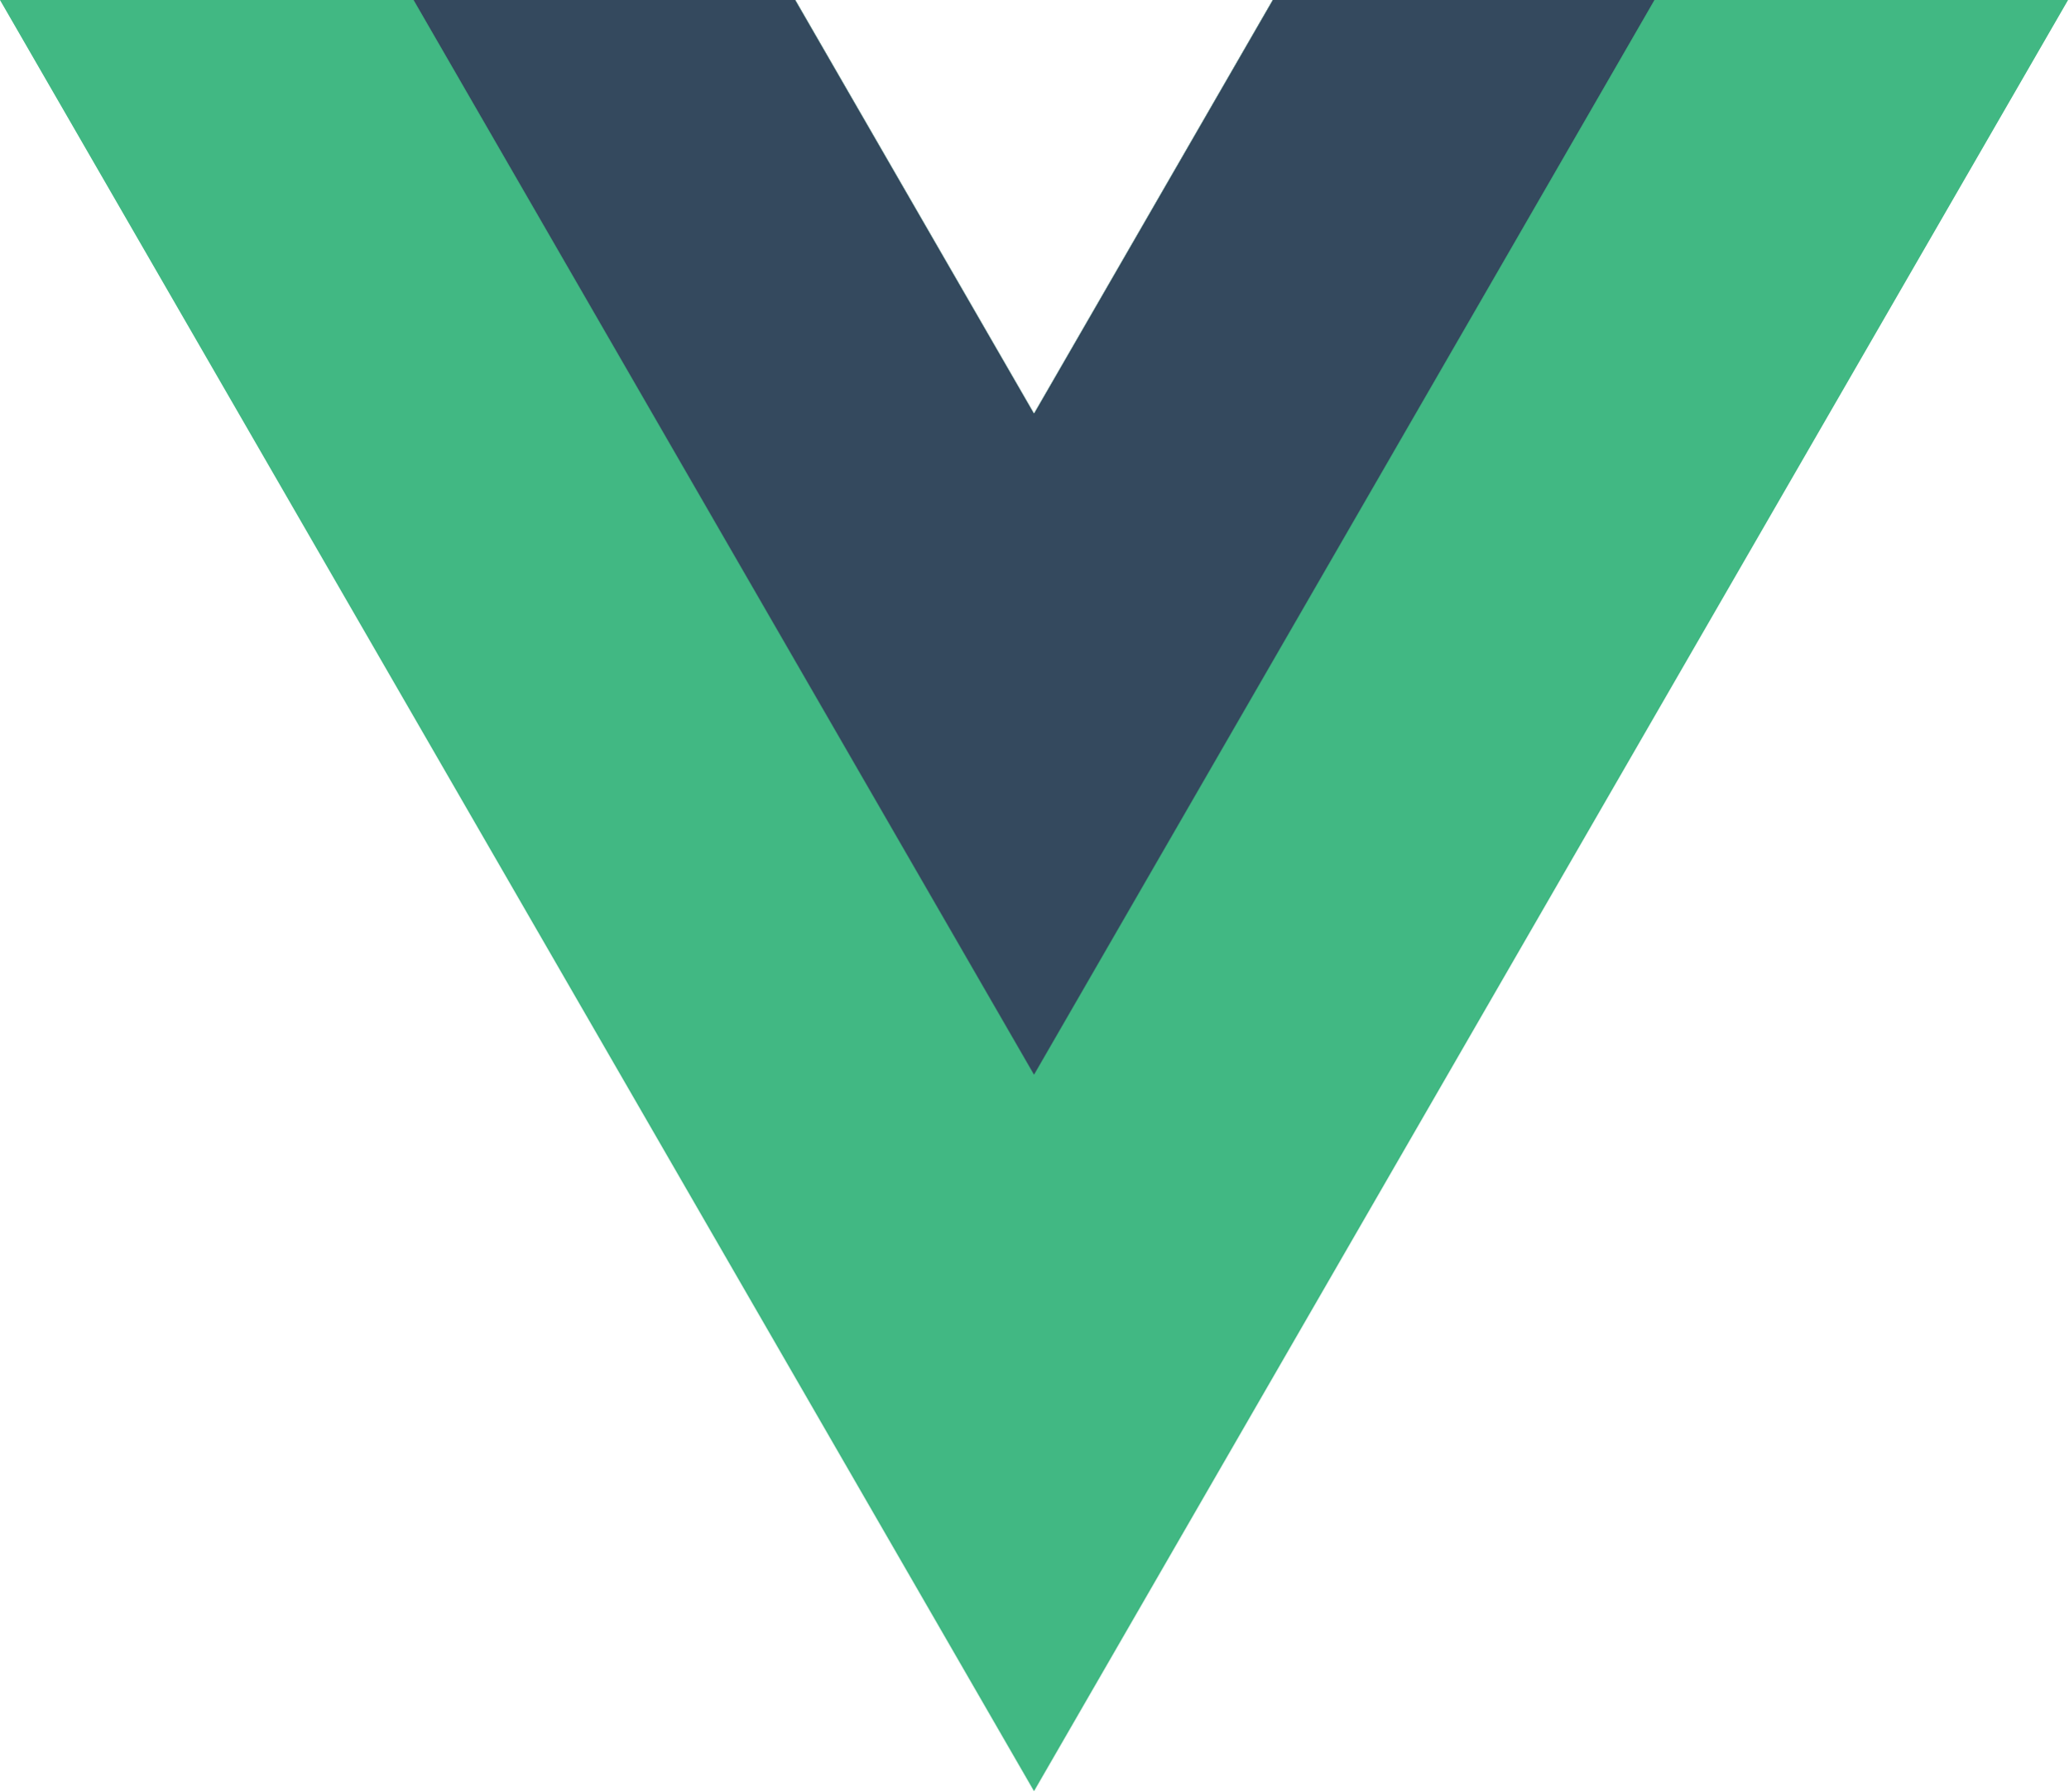
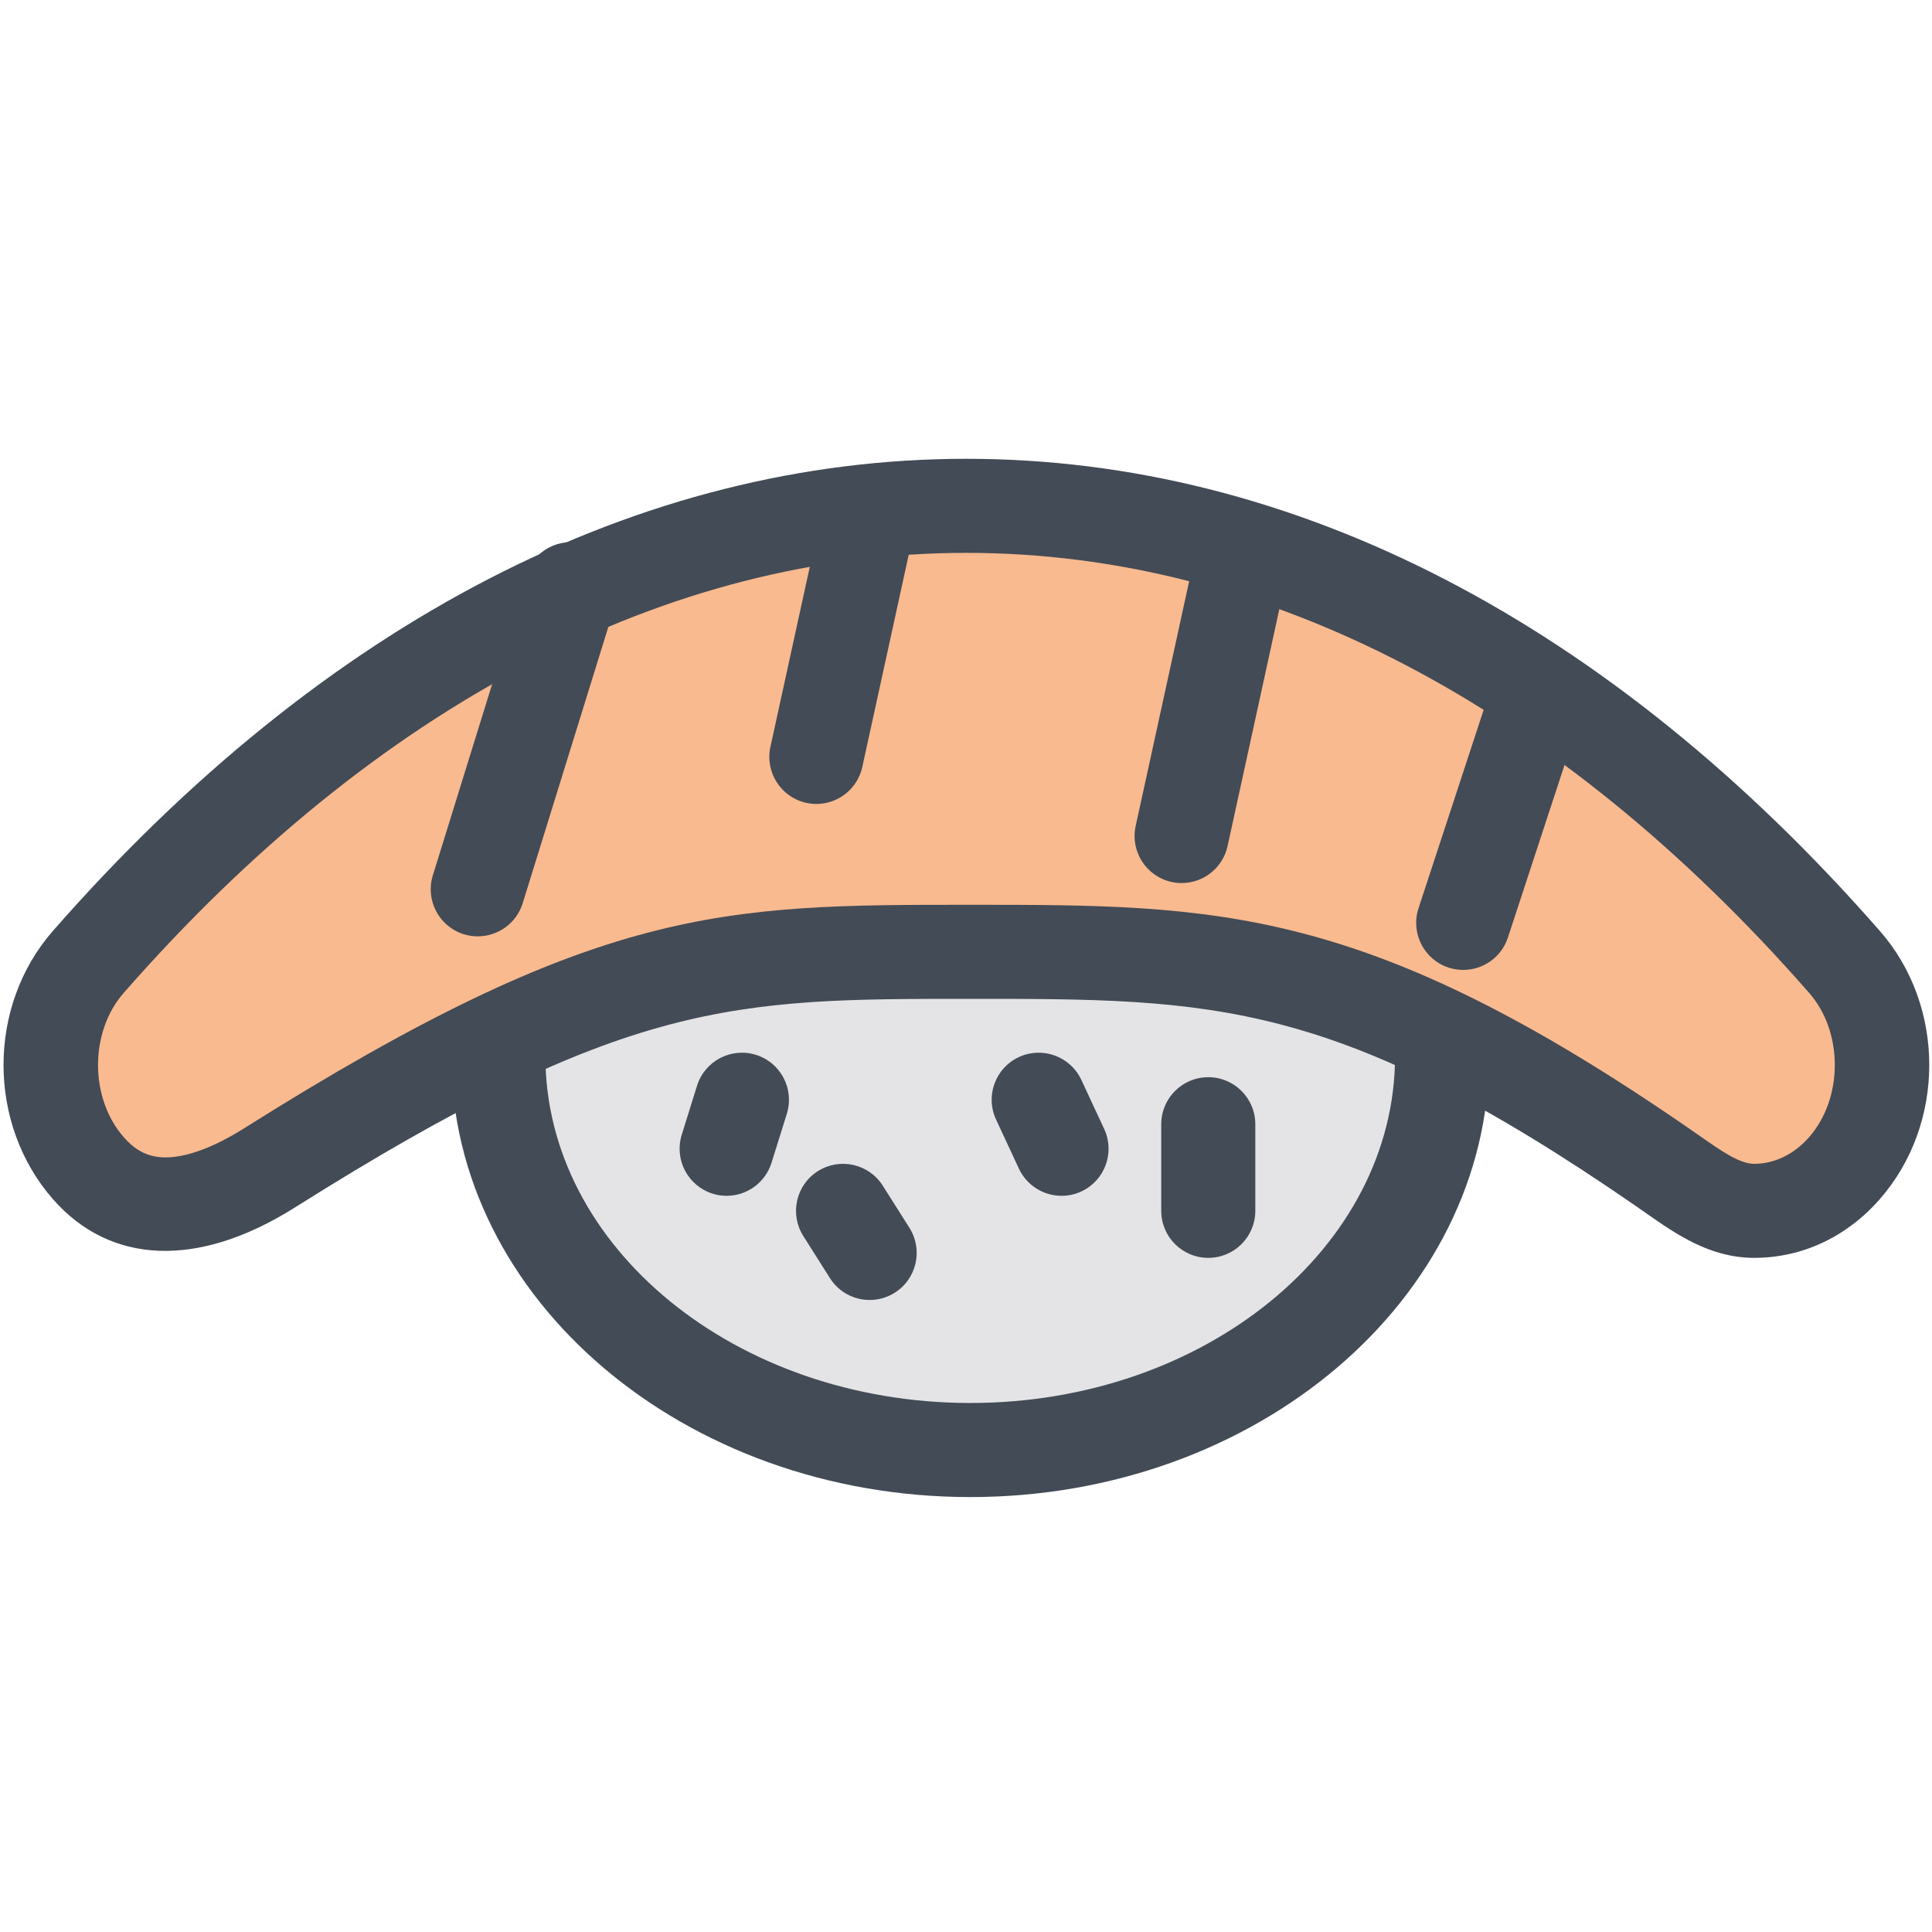
- <svg xmlns="http://www.w3.org/2000/svg" viewBox="0 0 261.76 226.69">
-   <path d="M161.096.001l-30.225 52.351L100.647.001H-.005l130.877 226.688L261.749.001z" fill="#41b883" />
-   <path d="M161.096.001l-30.225 52.351L100.647.001H52.346l78.526 136.01L209.398.001z" fill="#34495e" />
+ <svg xmlns="http://www.w3.org/2000/svg" enable-background="new 0 0 91 91" height="91px" id="Layer_1" version="1.1" viewBox="0 0 91 91" width="91px" xml:space="preserve">
+   <g>
+     <g>
+       <ellipse cx="46.152" cy="48.096" fill="#E4E4E6" rx="21.771" ry="20.356" />
+       <g>
+         <path d="M45.704,70.514c-13.48,0-24.446-9.318-24.446-20.773c0-1.223,0.992-2.215,2.216-2.215     c1.223,0,2.215,0.992,2.215,2.215c0,9.011,8.979,16.342,20.016,16.342c11.03,0,20.004-7.331,20.004-16.342     c0-1.223,0.992-2.215,2.215-2.215s2.215,0.992,2.215,2.215C70.138,61.195,59.177,70.514,45.704,70.514z" fill="#434B56" />
+         <g>
+           <path d="M82.623,57.032c-1.543,0-2.839-1.033-4.26-2.012C63.625,44.832,57.184,44.832,45.7,44.832      c-11.481,0-16.849,0-33.023,10.188c-2.917,1.833-6.167,2.684-8.514,0.004c-2.352-2.687-2.354-7.036,0-9.72      c12.312-14.053,26.613-21.479,41.356-21.479c14.747,0,29.049,7.426,41.358,21.479c2.356,2.684,2.353,7.033,0,9.72      C85.704,56.359,84.164,57.032,82.623,57.032z" fill="#F9BA8F" />
+           <path d="M82.623,59.247c-2.079,0-3.674-1.115-5.084-2.1l-0.433-0.304c-14.174-9.796-19.933-9.796-31.407-9.796      c-11.13,0-16.21,0-31.843,9.848c-4.572,2.871-8.682,2.646-11.362-0.412c-3.104-3.546-3.104-9.098,0.002-12.64      c12.743-14.545,27.62-22.233,43.021-22.233c15.405,0,30.283,7.688,43.023,22.235c3.108,3.538,3.108,9.092,0,12.638      C86.979,58.267,84.876,59.247,82.623,59.247z M45.7,42.617c11.61,0,18.616,0,33.922,10.581l0.458,0.318      c0.998,0.698,1.86,1.302,2.543,1.302c0.96,0,1.877-0.447,2.589-1.256c1.613-1.843,1.615-4.956,0-6.797      C73.335,33.207,59.609,26.041,45.519,26.041c-14.087,0-27.812,7.167-39.69,20.723c-1.616,1.843-1.615,4.956,0,6.799      c0.575,0.658,1.184,0.952,1.972,0.952c0.993,0,2.271-0.473,3.697-1.37C28.21,42.617,34.056,42.617,45.7,42.617z" fill="#434B56" />
+         </g>
+         <path d="M22.504,44.104c-0.217,0-0.438-0.033-0.656-0.099c-1.169-0.363-1.823-1.604-1.461-2.772l4.384-14.137     c0.362-1.167,1.602-1.822,2.771-1.459c1.168,0.363,1.822,1.603,1.459,2.772L24.62,42.543     C24.324,43.493,23.448,44.104,22.504,44.104z" fill="#434B56" />
+         <path d="M38.454,37.868c-0.156,0-0.316-0.018-0.475-0.052c-1.195-0.261-1.953-1.442-1.691-2.638l2.511-11.48     c0.261-1.196,1.44-1.954,2.636-1.692c1.196,0.261,1.954,1.442,1.692,2.638l-2.511,11.48C40.39,37.16,39.472,37.868,38.454,37.868     z" fill="#434B56" />
+         <path d="M55.657,41.593c-0.156,0-0.314-0.015-0.475-0.051c-1.194-0.261-1.952-1.442-1.69-2.636l2.509-11.482     c0.261-1.196,1.441-1.954,2.638-1.692c1.194,0.261,1.951,1.442,1.69,2.638L57.82,39.852     C57.594,40.887,56.676,41.593,55.657,41.593z" fill="#434B56" />
+         <path d="M68.919,45.685c-0.229,0-0.462-0.036-0.69-0.111c-1.164-0.381-1.795-1.634-1.414-2.795l3.443-10.488     c0.382-1.164,1.633-1.797,2.795-1.414c1.164,0.382,1.795,1.633,1.413,2.795l-3.442,10.49     C70.718,45.094,69.85,45.685,68.919,45.685z" fill="#434B56" />
+         <path d="M34.226,56.325c-0.219,0-0.442-0.032-0.661-0.102c-1.167-0.366-1.818-1.608-1.454-2.775l0.721-2.311     c0.364-1.165,1.606-1.817,2.774-1.453c1.167,0.364,1.819,1.608,1.455,2.775l-0.721,2.309     C36.043,55.717,35.168,56.325,34.226,56.325z" fill="#434B56" />
+         <path d="M40.964,61.231c-0.734,0-1.452-0.364-1.873-1.03l-1.255-1.984c-0.653-1.033-0.345-2.403,0.688-3.056     c1.035-0.654,2.402-0.345,3.056,0.687l1.255,1.984c0.653,1.034,0.345,2.403-0.689,3.056     C41.778,61.121,41.369,61.231,40.964,61.231z" fill="#434B56" />
+         <path d="M50.003,56.325c-0.835,0-1.635-0.476-2.011-1.28l-1.075-2.311c-0.518-1.107-0.038-2.426,1.071-2.943     c1.108-0.517,2.427-0.036,2.944,1.072l1.075,2.309c0.518,1.11,0.038,2.426-1.07,2.945C50.635,56.258,50.316,56.325,50.003,56.325     z" fill="#434B56" />
+         <path d="M56.912,59.247c-1.225,0-2.216-0.991-2.216-2.215v-4.08c0-1.223,0.991-2.215,2.216-2.215     c1.223,0,2.215,0.992,2.215,2.215v4.08C59.127,58.256,58.135,59.247,56.912,59.247z" fill="#434B56" />
+       </g>
+     </g>
+   </g>
</svg>
